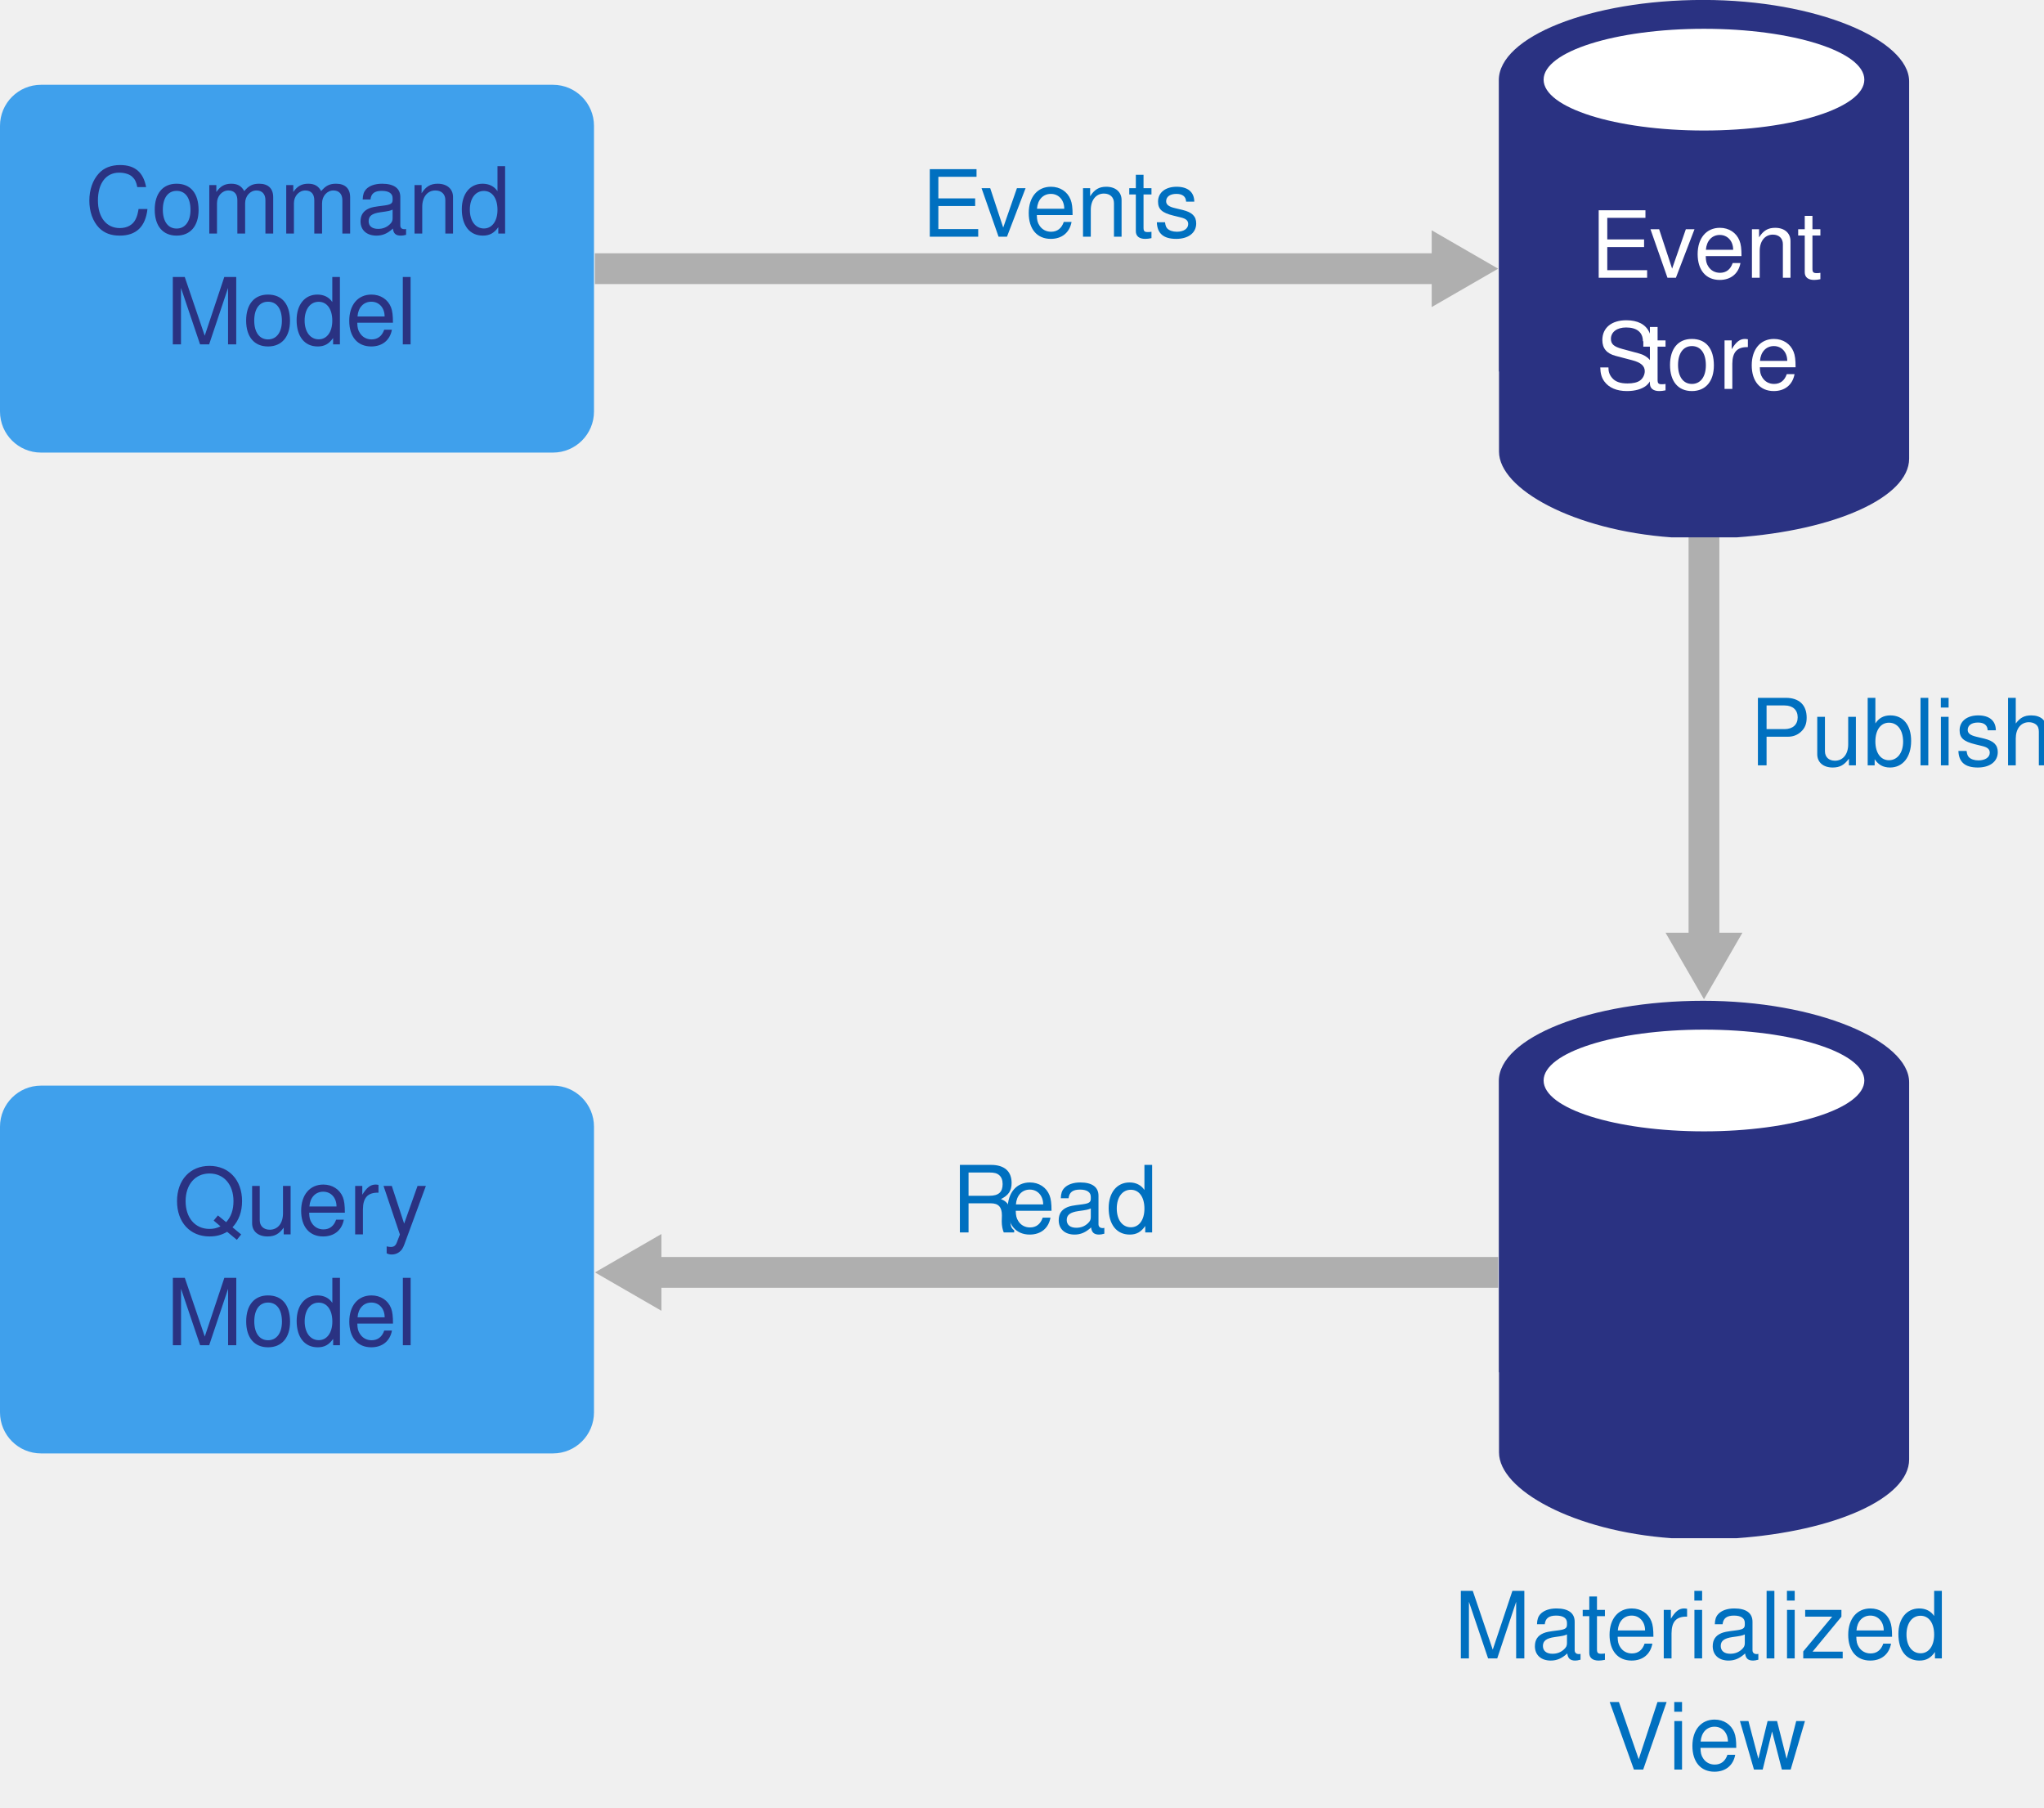
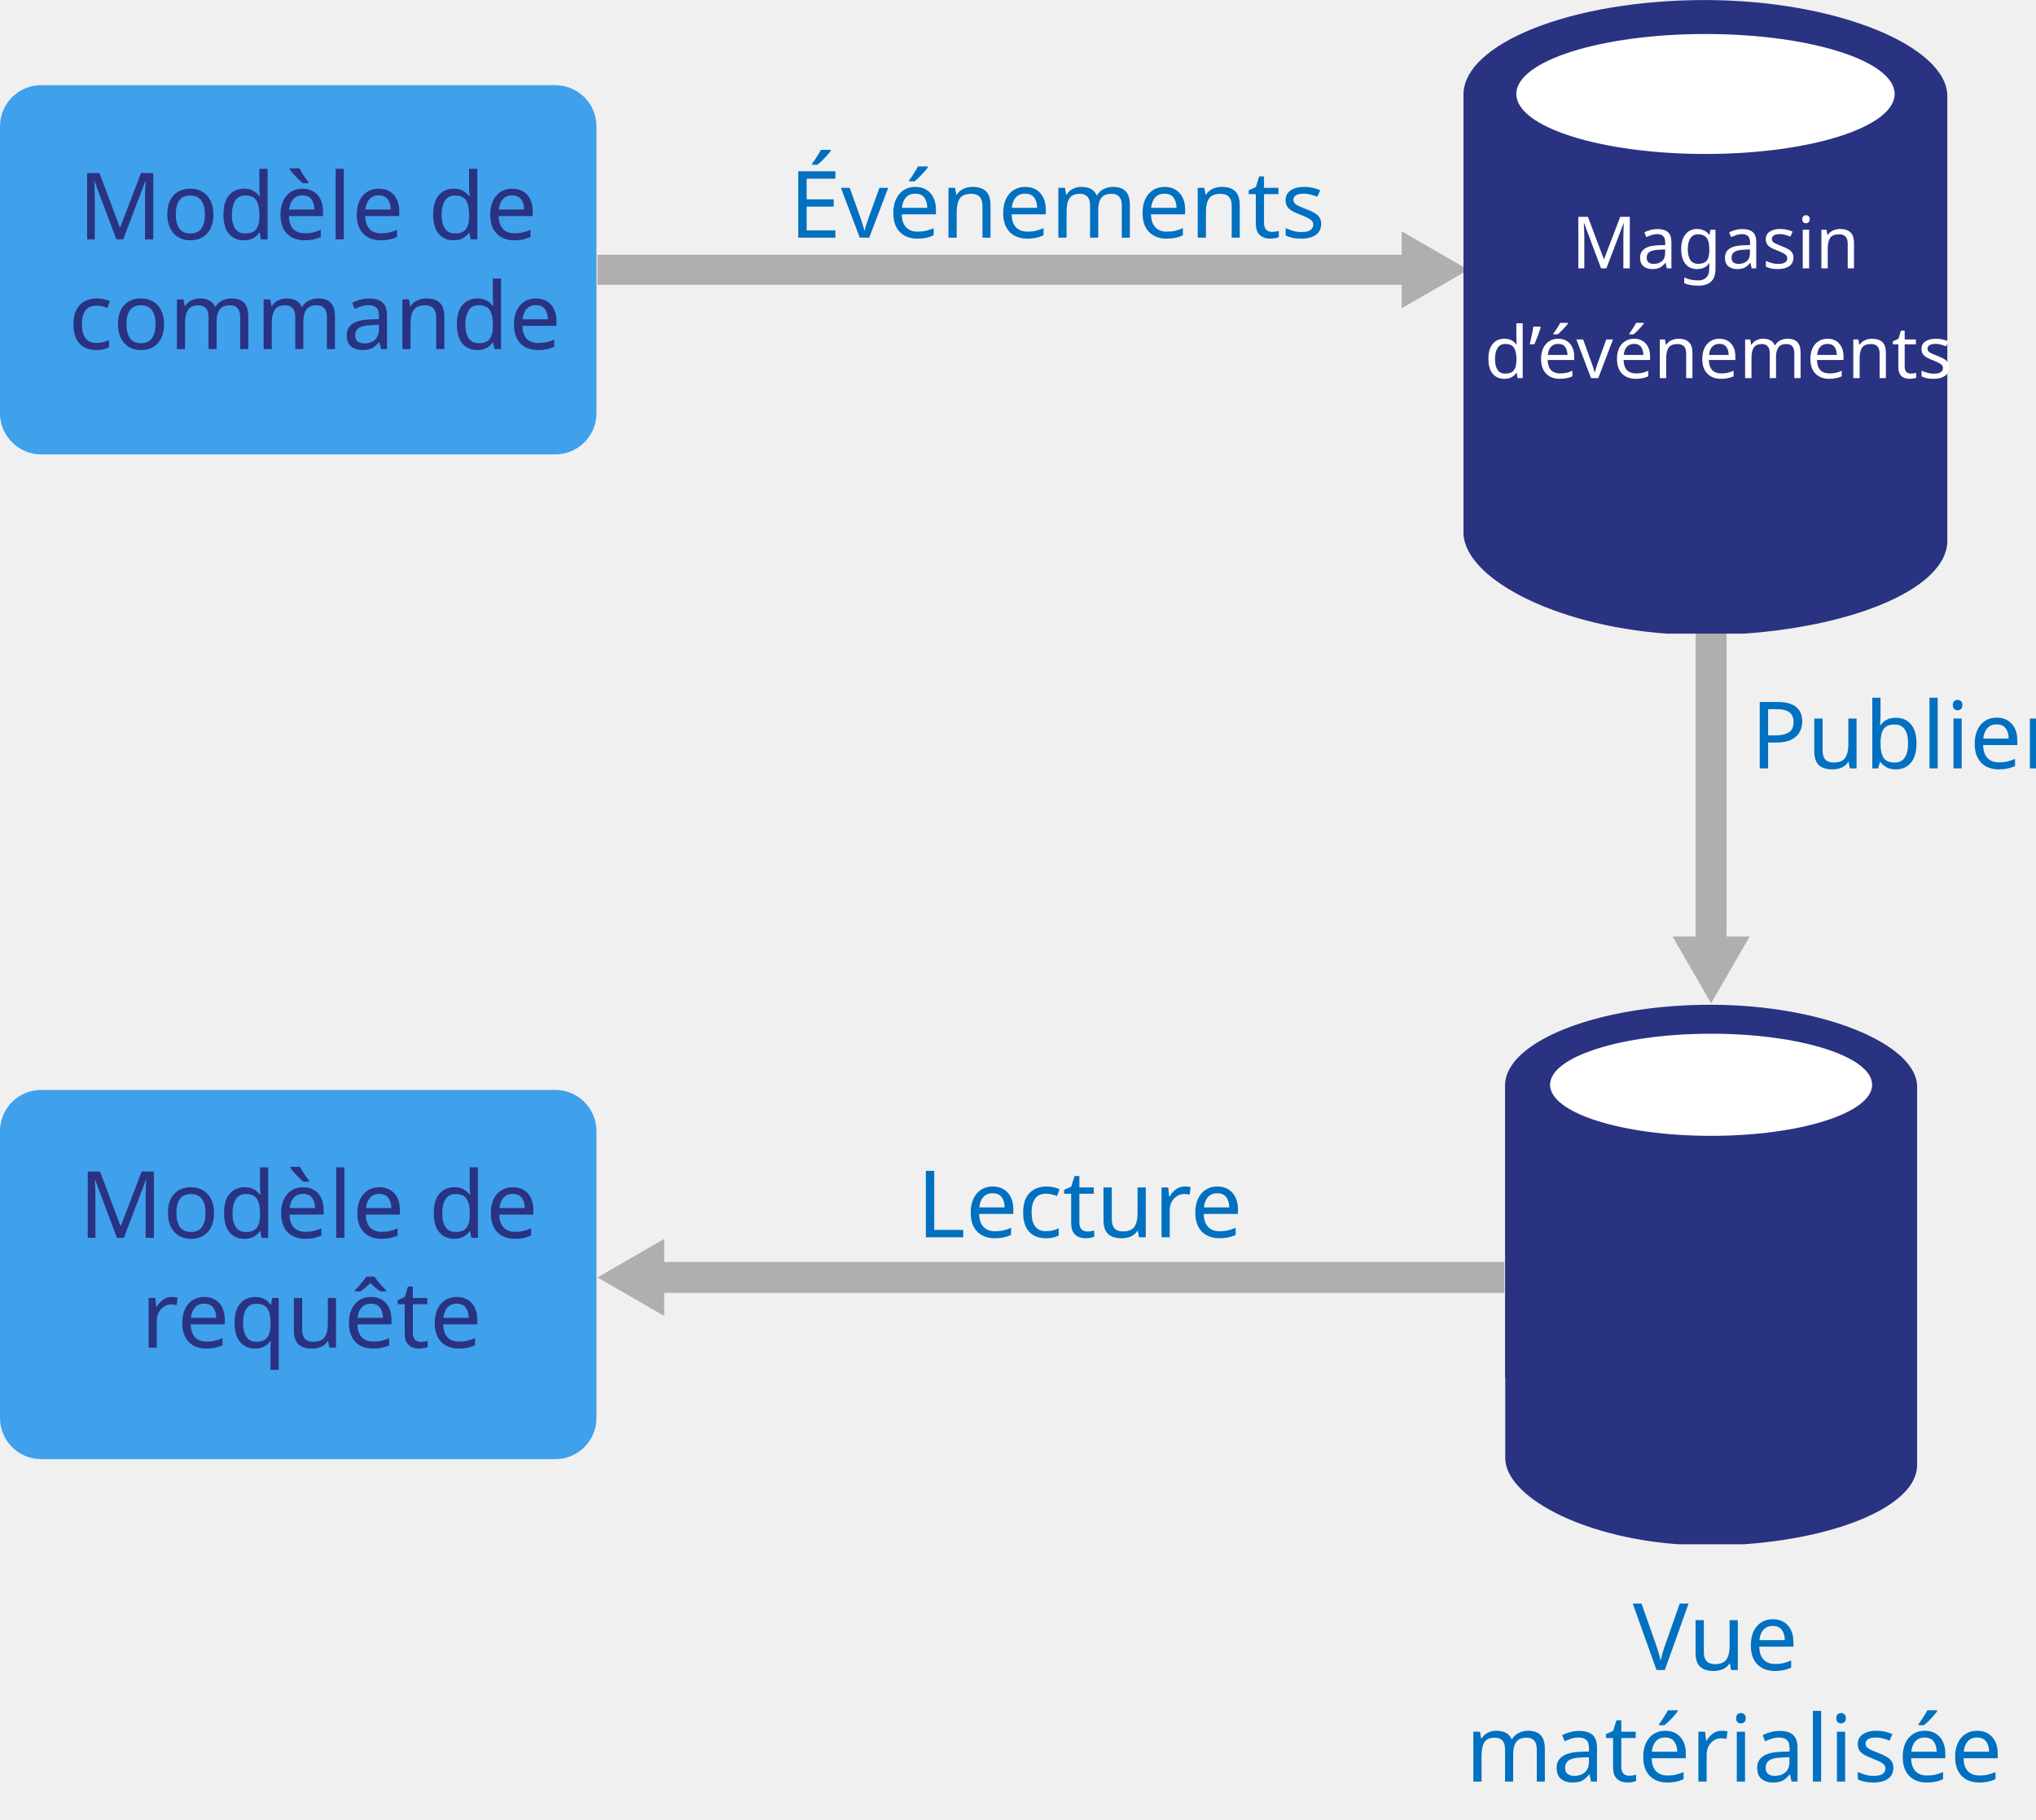
- <svg xmlns="http://www.w3.org/2000/svg" id="Layer_1" data-name="Layer 1" width="398.31" height="352.19" viewBox="0 0 398.31 352.19">
+ <svg xmlns="http://www.w3.org/2000/svg" viewBox="0 0 395.1 353.18">
  <defs>
-     <style>
- text{font-family:segoe-ui_normal,Segoe UI,Segoe,Segoe WP,Helvetica Neue,Helvetica,sans-serif;}.cls-1{fill:none;stroke:#afafaf;stroke-miterlimit:10;stroke-width:6px;}.cls-2{fill:#afafaf;}.cls-3{fill:#3fa0ec;}.cls-4{font-size:18px;}.cls-4,.cls-6,.cls-9{fill:#fff;}.cls-4,.cls-7,.cls-5{fill:#2a3282;}.cls-7,.cls-9{font-size:18.04px;}.cls-7{fill:#0070c0;}.cls-8{letter-spacing:-0.03em;}.cls-10{letter-spacing:-0.03em;}</style>
+     <style>.cls-1,.cls-4{fill:none;stroke:#afafaf;stroke-miterlimit:10;}.cls-1{stroke-width:6px;}.cls-2{fill:#afafaf;}.cls-3{fill:#3fa0ec;}.cls-4{stroke-width:5.83px;}.cls-5,.cls-9{fill:#2a3282;}.cls-6,.cls-8{fill:#fff;}.cls-7{isolation:isolate;}.cls-10,.cls-7{font-size:18.04px;fill:#0070c0;}.cls-10,.cls-7,.cls-8,.cls-9{font-family:SegoeUI, Segoe UI;}.cls-8{font-size:14px;}.cls-9{font-size:18px;}.cls-11{letter-spacing:-0.02em;}</style>
  </defs>
-   <line class="cls-1" x1="126.7" y1="247.91" x2="291.94" y2="247.91" />
-   <polygon class="cls-2" points="128.89 255.39 115.94 247.91 128.89 240.43 128.89 255.39" />
-   <line class="cls-1" x1="332.05" y1="69.7" x2="332.05" y2="183.94" />
-   <polygon class="cls-2" points="324.57 181.75 332.05 194.7 339.53 181.75 324.57 181.75" />
-   <rect class="cls-3" y="211.52" width="115.75" height="71.66" rx="8" ry="8" />
-   <text class="cls-4" transform="translate(33.81 240.5)">Query<tspan x="-1.47" y="21.6">Model</tspan>
-   </text>
-   <line class="cls-1" x1="115.93" y1="52.35" x2="281.17" y2="52.35" />
-   <polygon class="cls-2" points="278.99 59.83 291.94 52.35 278.99 44.87 278.99 59.83" />
-   <rect class="cls-3" y="16.52" width="115.75" height="71.66" rx="8" ry="8" />
-   <text class="cls-4" transform="translate(16.55 45.5)">Command<tspan x="15.78" y="21.6">Model</tspan>
-   </text>
-   <path class="cls-5" d="M512.17,253.68V269.3c0,7.26,14.53,15.34,33.64,16.7h12.64c19.12-1.35,33.64-7.8,33.64-15.34V197.17c0-8.08-18-15.88-40.12-15.88s-39.84,7.26-39.84,15.63v32.83l0,23.93Z" transform="translate(-220.06 -181.3)" />
-   <ellipse class="cls-6" cx="332.05" cy="15.52" rx="31.25" ry="9.91" />
-   <text class="cls-7" transform="translate(179.56 46.12)">Events</text>
-   <text class="cls-7" transform="translate(185.38 240.12)">
-     <tspan class="cls-8">R</tspan>
-     <tspan x="10.26" y="0">ead</tspan>
-   </text>
-   <text class="cls-7" transform="translate(283.31 323.12)">Materialized<tspan x="29.82" y="21.65">View</tspan>
-   </text>
-   <text class="cls-7" transform="translate(340.92 149.12)">Publish</text>
-   <text class="cls-9" transform="translate(309.91 54.12)">Event<tspan class="cls-10" x="1.07" y="21.65">S</tspan>
-     <tspan x="10.07" y="21.65">tore</tspan>
-   </text>
-   <path class="cls-5" d="M512.17,448.68V464.3c0,7.26,14.53,15.34,33.64,16.7h12.64c19.12-1.35,33.64-7.8,33.64-15.34V392.17c0-8.08-18-15.88-40.12-15.88s-39.84,7.26-39.84,15.63v32.83l0,23.93Z" transform="translate(-220.06 -181.3)" />
-   <ellipse class="cls-6" cx="332.05" cy="210.52" rx="31.25" ry="9.91" />
+   <g id="Shapes">
+     <line class="cls-1" x1="126.7" y1="247.92" x2="291.94" y2="247.92" />
+     <polygon class="cls-2" points="128.89 255.4 115.94 247.92 128.89 240.44 128.89 255.4" />
+     <line class="cls-1" x1="332.05" y1="69.71" x2="332.05" y2="183.95" />
+     <polygon class="cls-2" points="324.57 181.76 332.05 194.71 339.53 181.76 324.57 181.76" />
+     <rect class="cls-3" y="211.53" width="115.75" height="71.66" rx="8" ry="8" />
+     <line class="cls-4" x1="115.93" y1="52.36" x2="272.17" y2="52.36" />
+     <polygon class="cls-2" points="271.99 59.84 284.94 52.36 271.99 44.88 271.99 59.84" />
+     <rect class="cls-3" y="16.53" width="115.75" height="71.66" rx="8" ry="8" />
+     <path class="cls-5" d="M284,85v18.35c0,8.53,17.07,18,39.52,19.62h14.85c22.46-1.59,39.52-9.16,39.52-18V18.65C377.93,9.15,356.79,0,330.8,0S284,8.52,284,18.35V85Z" transform="translate(0 0.01)" />
+     <ellipse class="cls-6" cx="330.96" cy="18.24" rx="36.71" ry="11.64" />
+     <path class="cls-5" d="M292.11,267.38V283c0,7.26,14.53,15.34,33.64,16.7h12.64c19.12-1.35,33.64-7.8,33.64-15.34V210.87c0-8.08-18-15.88-40.12-15.88s-39.84,7.26-39.84,15.63v56.76Z" transform="translate(0 0.01)" />
+     <ellipse class="cls-6" cx="332.05" cy="210.53" rx="31.25" ry="9.91" />
+   </g>
+   <g id="txt">
+     <text class="cls-7" transform="translate(153.16 46.13)">Événements</text>
+     <text class="cls-7" transform="translate(339.74 149.13)">Publier</text>
+     <text class="cls-8" transform="translate(304.93 52.08)">Magasin <tspan x="-16.86" y="21.3">d’événements</tspan>
+     </text>
+     <text class="cls-9" transform="translate(15.28 240.24)">Modèle de <tspan x="12.03" y="21.3">requête</tspan>
+     </text>
+     <text class="cls-9" transform="translate(15.16 46.45)">Modèle de <tspan x="-1.89" y="21.3">commande</tspan>
+     </text>
+     <text class="cls-10" transform="translate(316.85 324.11)">
+       <tspan class="cls-11">V</tspan>
+       <tspan x="10.76" y="0">ue </tspan>
+       <tspan x="-32.47" y="21.65">matérialisée</tspan>
+     </text>
+     <text class="cls-7" transform="translate(177.92 240.13)">Lecture</text>
+   </g>
</svg>
